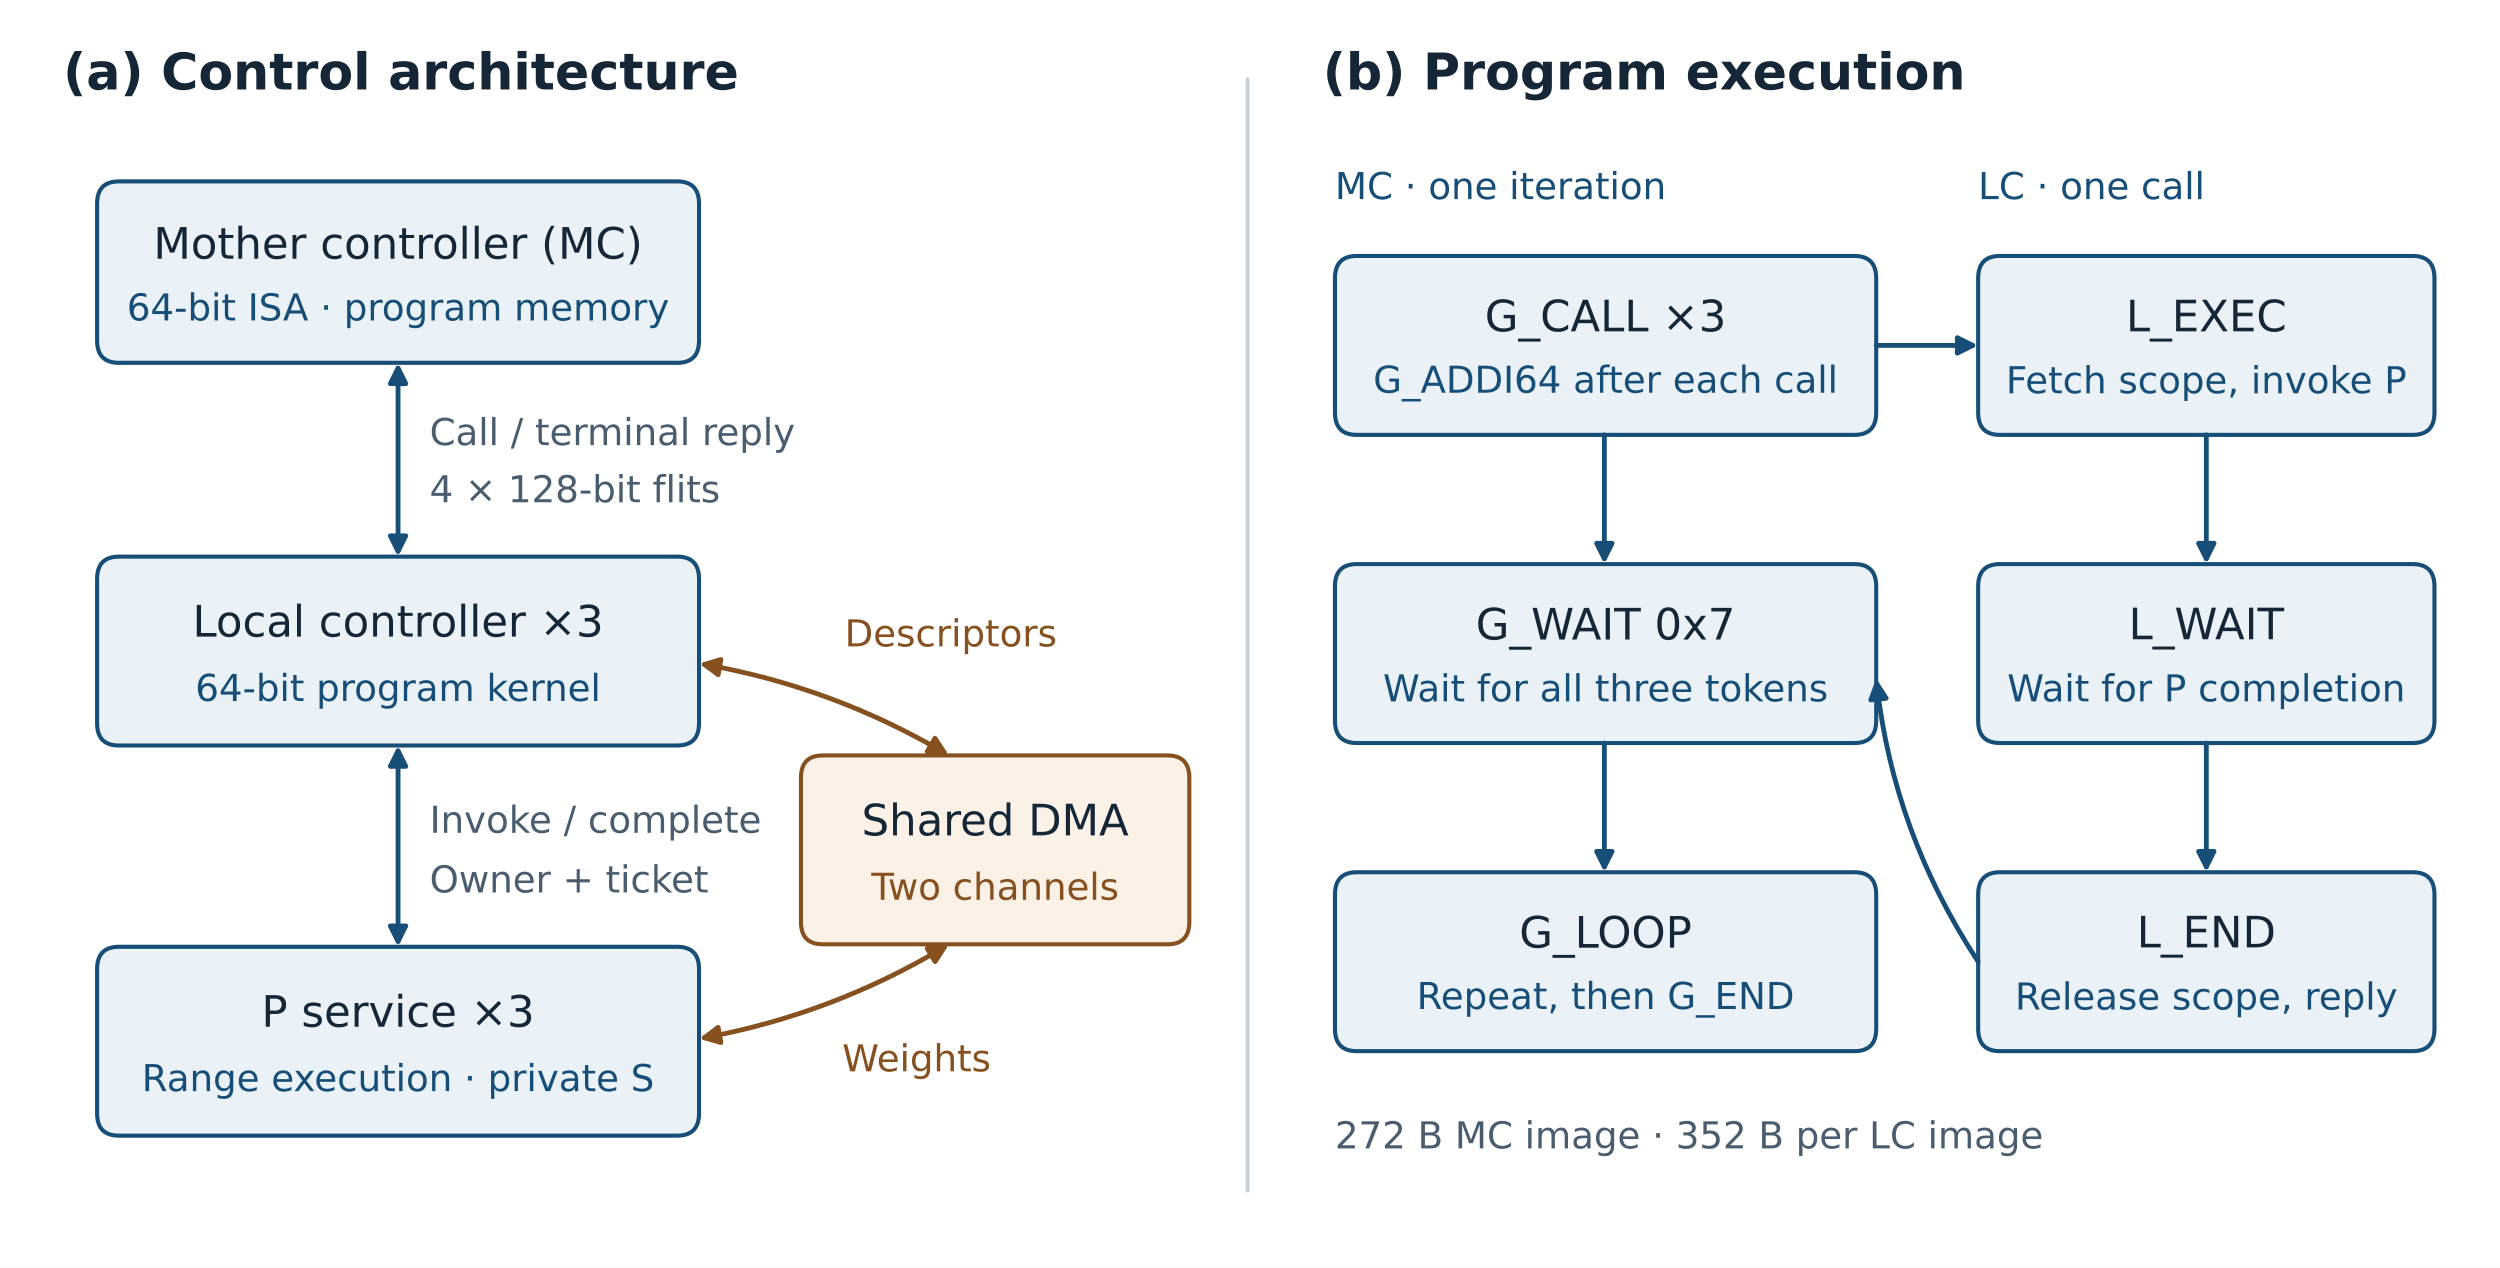
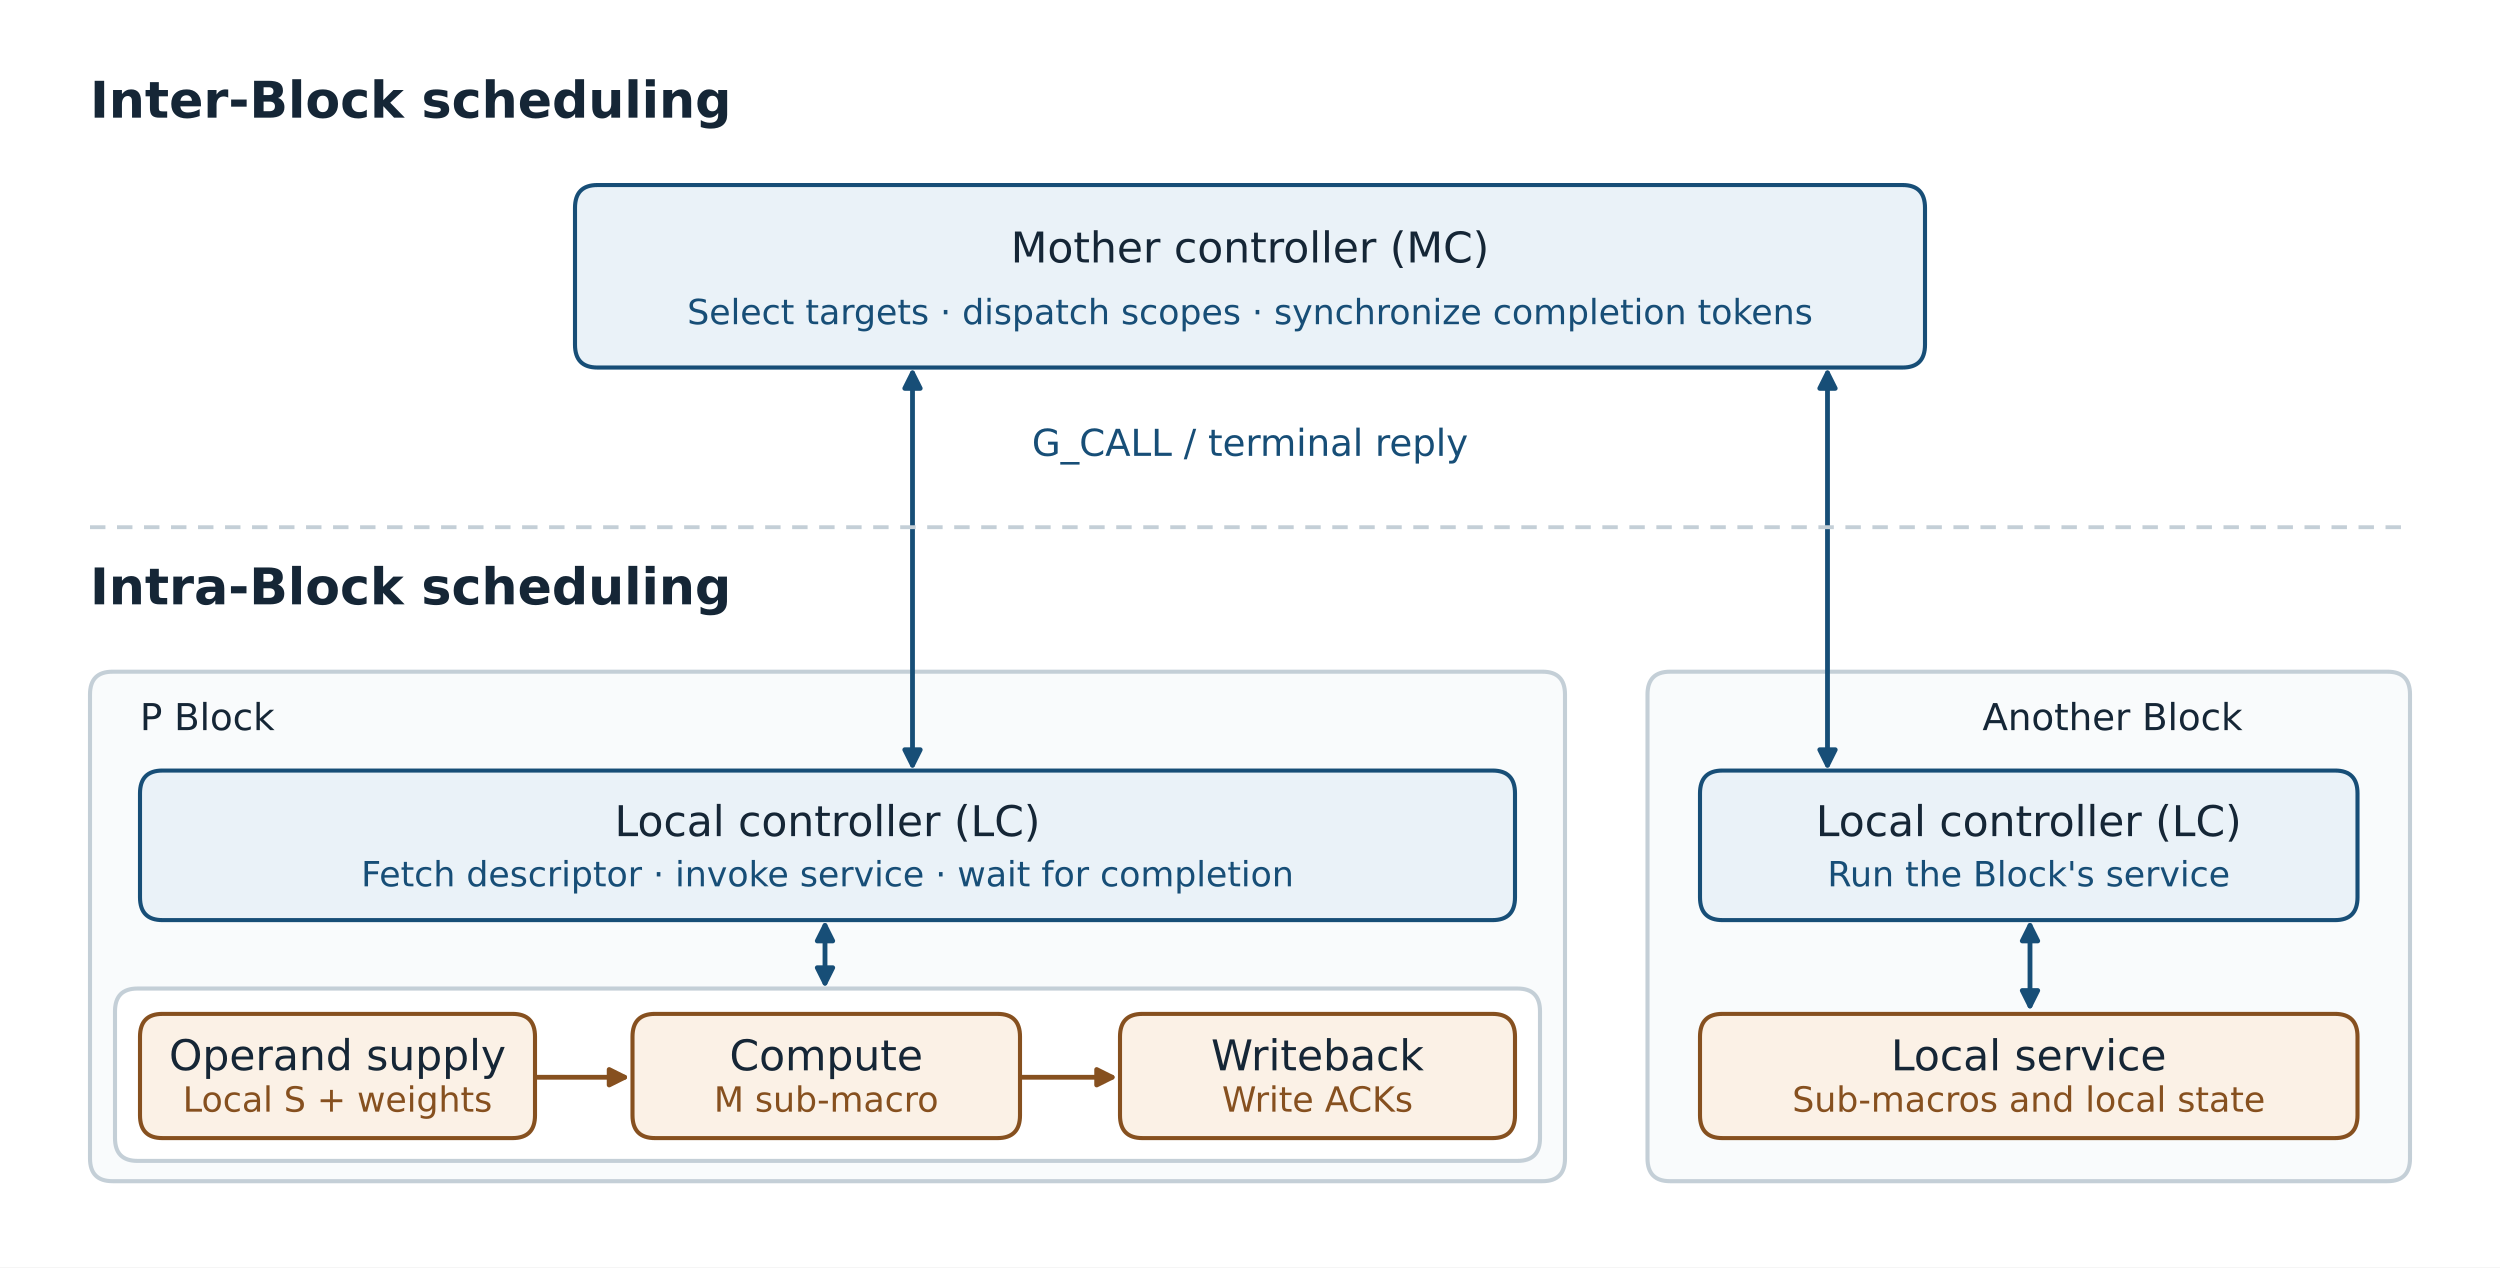
<svg xmlns="http://www.w3.org/2000/svg" height="262.8pt" version="1.1" viewBox="0 0 518.4 262.8" width="518.4pt">
  <defs>
    <style type="text/css">
*{stroke-linecap:butt;stroke-linejoin:round;}
  </style>
  </defs>
  <g id="figure_1">
    <g id="patch_1">
      <path d="M 0 262.8  L 518.4 262.8  L 518.4 0  L 0 0  z " style="fill:#ffffff;" />
    </g>
    <g id="axes_1">
      <g id="patch_2">
-         <path clip-path="url(#pdc926b1c54)" d="M 24.662 75.233  L 140.421 75.233  Q 144.951 75.233 144.951 70.595  L 144.951 42.254  Q 144.951 37.616 140.421 37.616  L 24.662 37.616  Q 20.132 37.616 20.132 42.254  L 20.132 70.595  Q 20.132 75.233 24.662 75.233  z " style="fill:#eaf2f8;stroke:#174e77;stroke-linejoin:miter;stroke-width:0.85;" />
+         <path clip-path="url(#p3524878556)" d="M 123.898 76.212  L 394.502 76.212  Q 399.168 76.212 399.168 71.482  L 399.168 43.099  Q 399.168 38.369 394.502 38.369  L 123.898 38.369  Q 119.232 38.369 119.232 43.099  L 119.232 71.482  Q 119.232 76.212 123.898 76.212  z " style="fill:#eaf2f8;stroke:#174e77;stroke-linejoin:miter;stroke-width:0.85;" />
      </g>
      <g id="patch_3">
-         <path clip-path="url(#pdc926b1c54)" d="M 24.662 154.588  L 140.421 154.588  Q 144.951 154.588 144.951 149.951  L 144.951 120.064  Q 144.951 115.426 140.421 115.426  L 24.662 115.426  Q 20.132 115.426 20.132 120.064  L 20.132 149.951  Q 20.132 154.588 24.662 154.588  z " style="fill:#eaf2f8;stroke:#174e77;stroke-linejoin:miter;stroke-width:0.85;" />
+         <path clip-path="url(#p3524878556)" d="M 23.328 244.93  L 319.853 244.93  Q 324.518 244.93 324.518 240.199  L 324.518 144.014  Q 324.518 139.284 319.853 139.284  L 23.328 139.284  Q 18.662 139.284 18.662 144.014  L 18.662 240.199  Q 18.662 244.93 23.328 244.93  z " style="fill:#f9fbfc;stroke:#c4cfd7;stroke-linejoin:miter;stroke-width:0.85;" />
      </g>
      <g id="patch_4">
-         <path clip-path="url(#pdc926b1c54)" d="M 24.662 235.489  L 140.421 235.489  Q 144.951 235.489 144.951 230.852  L 144.951 200.965  Q 144.951 196.327 140.421 196.327  L 24.662 196.327  Q 20.132 196.327 20.132 200.965  L 20.132 230.852  Q 20.132 235.489 24.662 235.489  z " style="fill:#eaf2f8;stroke:#174e77;stroke-linejoin:miter;stroke-width:0.85;" />
+         <path clip-path="url(#p3524878556)" d="M 346.291 244.93  L 495.072 244.93  Q 499.738 244.93 499.738 240.199  L 499.738 144.014  Q 499.738 139.284 495.072 139.284  L 346.291 139.284  Q 341.626 139.284 341.626 144.014  L 341.626 240.199  Q 341.626 244.93 346.291 244.93  z " style="fill:#f9fbfc;stroke:#c4cfd7;stroke-linejoin:miter;stroke-width:0.85;" />
      </g>
      <g id="patch_5">
-         <path clip-path="url(#pdc926b1c54)" d="M 170.619 195.812  L 242.088 195.812  Q 246.617 195.812 246.617 191.174  L 246.617 161.287  Q 246.617 156.649 242.088 156.649  L 170.619 156.649  Q 166.089 156.649 166.089 161.287  L 166.089 191.174  Q 166.089 195.812 170.619 195.812  z " style="fill:#fbf1e6;stroke:#86501f;stroke-linejoin:miter;stroke-width:0.85;" />
+         <path clip-path="url(#p3524878556)" d="M 33.696 190.793  L 309.485 190.793  Q 314.15 190.793 314.15 186.062  L 314.15 164.513  Q 314.15 159.782 309.485 159.782  L 33.696 159.782  Q 29.03 159.782 29.03 164.513  L 29.03 186.062  Q 29.03 190.793 33.696 190.793  z " style="fill:#eaf2f8;stroke:#174e77;stroke-linejoin:miter;stroke-width:0.85;" />
      </g>
      <g id="patch_6">
-         <path clip-path="url(#pdc926b1c54)" d="M 82.541 76.351  Q 82.541 95.329 82.541 114.308  " style="fill:none;stroke:#174e77;stroke-linecap:round;" />
-         <path clip-path="url(#pdc926b1c54)" d="M 80.941 79.551  L 82.541 76.351  L 84.141 79.551  L 80.941 79.551  z " style="fill:#174e77;stroke:#174e77;stroke-linecap:round;" />
-         <path clip-path="url(#pdc926b1c54)" d="M 84.141 111.108  L 82.541 114.308  L 80.941 111.108  L 84.141 111.108  z " style="fill:#174e77;stroke:#174e77;stroke-linecap:round;" />
+         <path clip-path="url(#p3524878556)" d="M 357.178 190.793  L 484.186 190.793  Q 488.851 190.793 488.851 186.062  L 488.851 164.513  Q 488.851 159.782 484.186 159.782  L 357.178 159.782  Q 352.512 159.782 352.512 164.513  L 352.512 186.062  Q 352.512 190.793 357.178 190.793  z " style="fill:#eaf2f8;stroke:#174e77;stroke-linejoin:miter;stroke-width:0.85;" />
      </g>
      <g id="patch_7">
-         <path clip-path="url(#pdc926b1c54)" d="M 82.541 155.706  Q 82.541 175.458 82.541 195.209  " style="fill:none;stroke:#174e77;stroke-linecap:round;" />
-         <path clip-path="url(#pdc926b1c54)" d="M 80.941 158.906  L 82.541 155.706  L 84.141 158.906  L 80.941 158.906  z " style="fill:#174e77;stroke:#174e77;stroke-linecap:round;" />
-         <path clip-path="url(#pdc926b1c54)" d="M 84.141 192.009  L 82.541 195.209  L 80.941 192.009  L 84.141 192.009  z " style="fill:#174e77;stroke:#174e77;stroke-linecap:round;" />
+         <path clip-path="url(#p3524878556)" d="M 189.216 77.33  Q 189.216 117.997 189.216 158.664  " style="fill:none;stroke:#174e77;stroke-linecap:round;" />
+         <path clip-path="url(#p3524878556)" d="M 187.616 80.53  L 189.216 77.33  L 190.816 80.53  L 187.616 80.53  z " style="fill:#174e77;stroke:#174e77;stroke-linecap:round;" />
+         <path clip-path="url(#p3524878556)" d="M 190.816 155.464  L 189.216 158.664  L 187.616 155.464  L 190.816 155.464  z " style="fill:#174e77;stroke:#174e77;stroke-linecap:round;" />
      </g>
      <g id="patch_8">
-         <path clip-path="url(#pdc926b1c54)" d="M 146.052 137.777  Q 172.587 142.451 195.826 156.084  " style="fill:none;stroke:#86501f;stroke-linecap:round;" />
-         <path clip-path="url(#pdc926b1c54)" d="M 148.926 139.908  L 146.052 137.777  L 149.481 136.757  L 148.926 139.908  z " style="fill:#86501f;stroke:#86501f;stroke-linecap:round;" />
-         <path clip-path="url(#pdc926b1c54)" d="M 193.876 153.084  L 195.826 156.084  L 192.257 155.845  L 193.876 153.084  z " style="fill:#86501f;stroke:#86501f;stroke-linecap:round;" />
+         <path clip-path="url(#p3524878556)" d="M 378.95 77.33  Q 378.95 117.997 378.95 158.664  " style="fill:none;stroke:#174e77;stroke-linecap:round;" />
+         <path clip-path="url(#p3524878556)" d="M 377.35 80.53  L 378.95 77.33  L 380.55 80.53  L 377.35 80.53  z " style="fill:#174e77;stroke:#174e77;stroke-linecap:round;" />
+         <path clip-path="url(#p3524878556)" d="M 380.55 155.464  L 378.95 158.664  L 377.35 155.464  L 380.55 155.464  z " style="fill:#174e77;stroke:#174e77;stroke-linecap:round;" />
      </g>
      <g id="patch_9">
-         <path clip-path="url(#pdc926b1c54)" d="M 146.05 215.189  Q 172.633 210.268 195.831 196.386  " style="fill:none;stroke:#86501f;stroke-linecap:round;" />
-         <path clip-path="url(#pdc926b1c54)" d="M 149.488 216.18  L 146.05 215.189  L 148.905 213.034  L 149.488 216.18  z " style="fill:#86501f;stroke:#86501f;stroke-linecap:round;" />
-         <path clip-path="url(#pdc926b1c54)" d="M 192.264 196.656  L 195.831 196.386  L 193.907 199.402  L 192.264 196.656  z " style="fill:#86501f;stroke:#86501f;stroke-linecap:round;" />
+         <path clip-path="url(#p3524878556)" d="M 28.512 240.725  L 314.669 240.725  Q 319.334 240.725 319.334 235.994  L 319.334 209.714  Q 319.334 204.984 314.669 204.984  L 28.512 204.984  Q 23.846 204.984 23.846 209.714  L 23.846 235.994  Q 23.846 240.725 28.512 240.725  z " style="fill:#ffffff;stroke:#c4cfd7;stroke-linejoin:miter;stroke-width:0.85;" />
      </g>
      <g id="patch_10">
-         <path clip-path="url(#pdc926b1c54)" d="M 281.345 90.176  L 384.522 90.176  Q 389.052 90.176 389.052 85.539  L 389.052 57.713  Q 389.052 53.075 384.522 53.075  L 281.345 53.075  Q 276.816 53.075 276.816 57.713  L 276.816 85.539  Q 276.816 90.176 281.345 90.176  z " style="fill:#eaf2f8;stroke:#174e77;stroke-linejoin:miter;stroke-width:0.85;" />
+         <path clip-path="url(#p3524878556)" d="M 33.696 235.994  L 106.272 235.994  Q 110.938 235.994 110.938 231.264  L 110.938 214.97  Q 110.938 210.24 106.272 210.24  L 33.696 210.24  Q 29.03 210.24 29.03 214.97  L 29.03 231.264  Q 29.03 235.994 33.696 235.994  z " style="fill:#fbf1e6;stroke:#86501f;stroke-linejoin:miter;stroke-width:0.85;" />
      </g>
      <g id="patch_11">
-         <path clip-path="url(#pdc926b1c54)" d="M 414.72 90.176  L 500.281 90.176  Q 504.811 90.176 504.811 85.539  L 504.811 57.713  Q 504.811 53.075 500.281 53.075  L 414.72 53.075  Q 410.19 53.075 410.19 57.713  L 410.19 85.539  Q 410.19 90.176 414.72 90.176  z " style="fill:#eaf2f8;stroke:#174e77;stroke-linejoin:miter;stroke-width:0.85;" />
+         <path clip-path="url(#p3524878556)" d="M 135.821 235.994  L 206.842 235.994  Q 211.507 235.994 211.507 231.264  L 211.507 214.97  Q 211.507 210.24 206.842 210.24  L 135.821 210.24  Q 131.155 210.24 131.155 214.97  L 131.155 231.264  Q 131.155 235.994 135.821 235.994  z " style="fill:#fbf1e6;stroke:#86501f;stroke-linejoin:miter;stroke-width:0.85;" />
      </g>
      <g id="patch_12">
-         <path clip-path="url(#pdc926b1c54)" d="M 281.345 154.073  L 384.522 154.073  Q 389.052 154.073 389.052 149.435  L 389.052 121.609  Q 389.052 116.972 384.522 116.972  L 281.345 116.972  Q 276.816 116.972 276.816 121.609  L 276.816 149.435  Q 276.816 154.073 281.345 154.073  z " style="fill:#eaf2f8;stroke:#174e77;stroke-linejoin:miter;stroke-width:0.85;" />
+         <path clip-path="url(#p3524878556)" d="M 236.909 235.994  L 309.485 235.994  Q 314.15 235.994 314.15 231.264  L 314.15 214.97  Q 314.15 210.24 309.485 210.24  L 236.909 210.24  Q 232.243 210.24 232.243 214.97  L 232.243 231.264  Q 232.243 235.994 236.909 235.994  z " style="fill:#fbf1e6;stroke:#86501f;stroke-linejoin:miter;stroke-width:0.85;" />
      </g>
      <g id="patch_13">
-         <path clip-path="url(#pdc926b1c54)" d="M 414.72 154.073  L 500.281 154.073  Q 504.811 154.073 504.811 149.435  L 504.811 121.609  Q 504.811 116.972 500.281 116.972  L 414.72 116.972  Q 410.19 116.972 410.19 121.609  L 410.19 149.435  Q 410.19 154.073 414.72 154.073  z " style="fill:#eaf2f8;stroke:#174e77;stroke-linejoin:miter;stroke-width:0.85;" />
+         <path clip-path="url(#p3524878556)" d="M 357.178 235.994  L 484.186 235.994  Q 488.851 235.994 488.851 231.264  L 488.851 214.97  Q 488.851 210.24 484.186 210.24  L 357.178 210.24  Q 352.512 210.24 352.512 214.97  L 352.512 231.264  Q 352.512 235.994 357.178 235.994  z " style="fill:#fbf1e6;stroke:#86501f;stroke-linejoin:miter;stroke-width:0.85;" />
      </g>
      <g id="patch_14">
-         <path clip-path="url(#pdc926b1c54)" d="M 281.345 217.969  L 384.522 217.969  Q 389.052 217.969 389.052 213.332  L 389.052 185.506  Q 389.052 180.868 384.522 180.868  L 281.345 180.868  Q 276.816 180.868 276.816 185.506  L 276.816 213.332  Q 276.816 217.969 281.345 217.969  z " style="fill:#eaf2f8;stroke:#174e77;stroke-linejoin:miter;stroke-width:0.85;" />
+         <path clip-path="url(#p3524878556)" d="M 171.072 191.911  Q 171.072 197.888 171.072 203.866  " style="fill:none;stroke:#174e77;stroke-linecap:round;" />
+         <path clip-path="url(#p3524878556)" d="M 169.472 195.111  L 171.072 191.911  L 172.672 195.111  L 169.472 195.111  z " style="fill:#174e77;stroke:#174e77;stroke-linecap:round;" />
+         <path clip-path="url(#p3524878556)" d="M 172.672 200.666  L 171.072 203.866  L 169.472 200.666  L 172.672 200.666  z " style="fill:#174e77;stroke:#174e77;stroke-linecap:round;" />
      </g>
      <g id="patch_15">
-         <path clip-path="url(#pdc926b1c54)" d="M 414.72 217.969  L 500.281 217.969  Q 504.811 217.969 504.811 213.332  L 504.811 185.506  Q 504.811 180.868 500.281 180.868  L 414.72 180.868  Q 410.19 180.868 410.19 185.506  L 410.19 213.332  Q 410.19 217.969 414.72 217.969  z " style="fill:#eaf2f8;stroke:#174e77;stroke-linejoin:miter;stroke-width:0.85;" />
+         <path clip-path="url(#p3524878556)" d="M 420.941 191.911  Q 420.941 200.254 420.941 208.596  " style="fill:none;stroke:#174e77;stroke-linecap:round;" />
+         <path clip-path="url(#p3524878556)" d="M 419.341 195.111  L 420.941 191.911  L 422.541 195.111  L 419.341 195.111  z " style="fill:#174e77;stroke:#174e77;stroke-linecap:round;" />
+         <path clip-path="url(#p3524878556)" d="M 422.541 205.396  L 420.941 208.596  L 419.341 205.396  L 422.541 205.396  z " style="fill:#174e77;stroke:#174e77;stroke-linecap:round;" />
      </g>
      <g id="patch_16">
-         <path clip-path="url(#pdc926b1c54)" d="M 332.682 90.176  Q 332.682 103.574 332.682 115.854  " style="fill:none;stroke:#174e77;stroke-linecap:round;" />
-         <path clip-path="url(#pdc926b1c54)" d="M 334.282 112.654  L 332.682 115.854  L 331.082 112.654  L 334.282 112.654  z " style="fill:#174e77;stroke:#174e77;stroke-linecap:round;" />
+         <path clip-path="url(#p3524878556)" d="M 111.456 223.38  Q 121.046 223.38 129.519 223.38  " style="fill:none;stroke:#86501f;stroke-linecap:round;" />
+         <path clip-path="url(#p3524878556)" d="M 126.319 221.78  L 129.519 223.38  L 126.319 224.98  L 126.319 221.78  z " style="fill:#86501f;stroke:#86501f;stroke-linecap:round;" />
      </g>
      <g id="patch_17">
-         <path clip-path="url(#pdc926b1c54)" d="M 332.682 154.073  Q 332.682 167.471 332.682 179.75  " style="fill:none;stroke:#174e77;stroke-linecap:round;" />
-         <path clip-path="url(#pdc926b1c54)" d="M 334.282 176.55  L 332.682 179.75  L 331.082 176.55  L 334.282 176.55  z " style="fill:#174e77;stroke:#174e77;stroke-linecap:round;" />
-       </g>
-       <g id="patch_18">
-         <path clip-path="url(#pdc926b1c54)" d="M 457.501 90.176  Q 457.501 103.574 457.501 115.854  " style="fill:none;stroke:#174e77;stroke-linecap:round;" />
-         <path clip-path="url(#pdc926b1c54)" d="M 459.101 112.654  L 457.501 115.854  L 455.901 112.654  L 459.101 112.654  z " style="fill:#174e77;stroke:#174e77;stroke-linecap:round;" />
-       </g>
-       <g id="patch_19">
-         <path clip-path="url(#pdc926b1c54)" d="M 457.501 154.073  Q 457.501 167.471 457.501 179.75  " style="fill:none;stroke:#174e77;stroke-linecap:round;" />
-         <path clip-path="url(#pdc926b1c54)" d="M 459.101 176.55  L 457.501 179.75  L 455.901 176.55  L 459.101 176.55  z " style="fill:#174e77;stroke:#174e77;stroke-linecap:round;" />
-       </g>
-       <g id="patch_20">
-         <path clip-path="url(#pdc926b1c54)" d="M 389.052 71.626  Q 399.621 71.626 409.072 71.626  " style="fill:none;stroke:#174e77;stroke-linecap:round;" />
-         <path clip-path="url(#pdc926b1c54)" d="M 405.872 70.026  L 409.072 71.626  L 405.872 73.226  L 405.872 70.026  z " style="fill:#174e77;stroke:#174e77;stroke-linecap:round;" />
-       </g>
-       <g id="patch_21">
-         <path clip-path="url(#pdc926b1c54)" d="M 410.19 199.419  Q 392.572 172.584 389.174 141.787  " style="fill:none;stroke:#174e77;stroke-linecap:round;" />
-         <path clip-path="url(#pdc926b1c54)" d="M 387.935 145.143  L 389.174 141.787  L 391.115 144.792  L 387.935 145.143  z " style="fill:#174e77;stroke:#174e77;stroke-linecap:round;" />
+         <path clip-path="url(#p3524878556)" d="M 212.026 223.38  Q 221.875 223.38 230.607 223.38  " style="fill:none;stroke:#86501f;stroke-linecap:round;" />
+         <path clip-path="url(#p3524878556)" d="M 227.407 221.78  L 230.607 223.38  L 227.407 224.98  L 227.407 221.78  z " style="fill:#86501f;stroke:#86501f;stroke-linecap:round;" />
      </g>
      <g id="line2d_1">
-         <path clip-path="url(#pdc926b1c54)" d="M 258.697 246.826  L 258.697 16.489  " style="fill:none;stroke:#c4cfd7;stroke-linecap:square;stroke-width:0.8;" />
+         <path clip-path="url(#p3524878556)" d="M 18.662 109.325  L 499.738 109.325  " style="fill:none;stroke:#c4cfd7;stroke-dasharray:3.2,2.4;stroke-dashoffset:0;stroke-width:0.8;" />
      </g>
      <g id="text_1">
-         <text style="fill:#152636;font-family:DejaVu Sans;font-size:10.5px;font-style:normal;font-weight:bold;text-anchor:start;" transform="rotate(-0, 13.08582, 18.55059)" x="13.086" y="18.551">(a)  Control architecture</text>
+         <text style="fill:#152636;font-family:DejaVu Sans;font-size:10.5px;font-style:normal;font-weight:bold;text-anchor:start;" transform="rotate(-0, 18.6624, 24.40593)" x="18.662" y="24.406">Inter-Block scheduling</text>
      </g>
      <g id="text_2">
-         <text style="fill:#152636;font-family:DejaVu Sans;font-size:10.5px;font-style:normal;font-weight:bold;text-anchor:start;" transform="rotate(-0, 274.299, 18.55059)" x="274.299" y="18.551">(b)  Program execution</text>
+         <text style="fill:#152636;font-family:DejaVu Sans;font-size:8.8px;font-style:normal;font-weight:semibold;text-anchor:middle;" transform="rotate(-0, 259.2, 54.4206)" x="259.2" y="54.421">Mother controller (MC)</text>
      </g>
      <g id="text_3">
-         <text style="fill:#152636;font-family:DejaVu Sans;font-size:9px;font-style:normal;font-weight:semibold;text-anchor:middle;" transform="rotate(-0, 82.54136, 53.64184)" x="82.541" y="53.642">Mother controller (MC)</text>
+         <text style="fill:#174e77;font-family:DejaVu Sans;font-size:7.2px;font-style:normal;font-weight:normal;text-anchor:middle;" transform="rotate(-0, 259.2, 67.22422)" x="259.2" y="67.224">Select targets · dispatch scopes · synchronize completion tokens</text>
      </g>
      <g id="text_4">
-         <text style="fill:#174e77;font-family:DejaVu Sans;font-size:7.7px;font-style:normal;font-weight:normal;text-anchor:middle;" transform="rotate(-0, 82.54136, 66.44888)" x="82.541" y="66.449">64-bit ISA · program memory</text>
+         <text style="fill:#174e77;font-family:DejaVu Sans;font-size:7.7px;font-style:normal;font-weight:normal;text-anchor:middle;" transform="rotate(-0, 259.2, 94.52324)" x="259.2" y="94.523">G_CALL / terminal reply</text>
      </g>
      <g id="text_5">
-         <text style="fill:#152636;font-family:DejaVu Sans;font-size:9px;font-style:normal;font-weight:semibold;text-anchor:middle;" transform="rotate(-0, 82.54136, 132.0078)" x="82.541" y="132.008">Local controller ×3</text>
+         <text style="fill:#152636;font-family:DejaVu Sans;font-size:10.5px;font-style:normal;font-weight:bold;text-anchor:start;" transform="rotate(-0, 18.6624, 125.3211)" x="18.662" y="125.321">Intra-Block scheduling</text>
      </g>
      <g id="text_6">
-         <text style="fill:#174e77;font-family:DejaVu Sans;font-size:7.7px;font-style:normal;font-weight:normal;text-anchor:middle;" transform="rotate(-0, 82.54136, 145.3559)" x="82.541" y="145.356">64-bit program kernel</text>
+         <text style="fill:#152636;font-family:DejaVu Sans;font-size:7.7px;font-style:normal;font-weight:normal;text-anchor:start;" transform="rotate(-0, 29.0304, 151.3951)" x="29.03" y="151.395">P Block</text>
      </g>
      <g id="text_7">
-         <text style="fill:#152636;font-family:DejaVu Sans;font-size:9px;font-style:normal;font-weight:semibold;text-anchor:middle;" transform="rotate(-0, 82.54136, 212.9089)" x="82.541" y="212.909">P service ×3</text>
+         <text style="fill:#152636;font-family:DejaVu Sans;font-size:7.7px;font-style:normal;font-weight:normal;text-anchor:middle;" transform="rotate(-0, 438.048, 151.3951)" x="438.048" y="151.395">Another Block</text>
      </g>
      <g id="text_8">
-         <text style="fill:#174e77;font-family:DejaVu Sans;font-size:7.7px;font-style:normal;font-weight:normal;text-anchor:middle;" transform="rotate(-0, 82.54136, 226.257)" x="82.541" y="226.257">Range execution · private S</text>
+         <text style="fill:#152636;font-family:DejaVu Sans;font-size:8.8px;font-style:normal;font-weight:semibold;text-anchor:middle;" transform="rotate(-0, 171.5904, 173.3744)" x="171.59" y="173.374">Local controller (LC)</text>
      </g>
      <g id="text_9">
-         <text style="fill:#152636;font-family:DejaVu Sans;font-size:9px;font-style:normal;font-weight:semibold;text-anchor:middle;" transform="rotate(-0, 206.3534, 173.2313)" x="206.353" y="173.231">Shared DMA</text>
+         <text style="fill:#174e77;font-family:DejaVu Sans;font-size:7.2px;font-style:normal;font-weight:normal;text-anchor:middle;" transform="rotate(-0, 171.5904, 183.7865)" x="171.59" y="183.787">Fetch descriptor · invoke service · wait for completion</text>
      </g>
      <g id="text_10">
-         <text style="fill:#86501f;font-family:DejaVu Sans;font-size:7.7px;font-style:normal;font-weight:normal;text-anchor:middle;" transform="rotate(-0, 206.3534, 186.5794)" x="206.353" y="186.579">Two channels</text>
+         <text style="fill:#152636;font-family:DejaVu Sans;font-size:8.8px;font-style:normal;font-weight:semibold;text-anchor:middle;" transform="rotate(-0, 420.6816, 173.3744)" x="420.682" y="173.374">Local controller (LC)</text>
      </g>
      <g id="text_11">
-         <text style="fill:#495d6f;font-family:DejaVu Sans;font-size:7.7px;font-style:normal;font-weight:normal;text-anchor:start;" transform="rotate(-0, 89.08427, 92.30119)" x="89.084" y="92.301">Call / terminal reply</text>
+         <text style="fill:#174e77;font-family:DejaVu Sans;font-size:7.2px;font-style:normal;font-weight:normal;text-anchor:middle;" transform="rotate(-0, 420.6816, 183.7865)" x="420.682" y="183.787">Run the Block's service</text>
      </g>
      <g id="text_12">
-         <text style="fill:#495d6f;font-family:DejaVu Sans;font-size:7.7px;font-style:normal;font-weight:normal;text-anchor:start;" transform="rotate(-0, 89.08427, 104.153)" x="89.084" y="104.153">4 × 128-bit flits</text>
+         <text style="fill:#152636;font-family:DejaVu Sans;font-size:8.8px;font-style:normal;font-weight:semibold;text-anchor:middle;" transform="rotate(-0, 69.984, 221.9055)" x="69.984" y="221.905">Operand supply</text>
      </g>
      <g id="text_13">
-         <text style="fill:#495d6f;font-family:DejaVu Sans;font-size:7.7px;font-style:normal;font-weight:normal;text-anchor:start;" transform="rotate(-0, 89.08427, 172.6871)" x="89.084" y="172.687">Invoke / complete</text>
+         <text style="fill:#86501f;font-family:DejaVu Sans;font-size:7.2px;font-style:normal;font-weight:normal;text-anchor:middle;" transform="rotate(-0, 69.984, 230.5124)" x="69.984" y="230.512">Local S + weights</text>
      </g>
      <g id="text_14">
-         <text style="fill:#495d6f;font-family:DejaVu Sans;font-size:7.7px;font-style:normal;font-weight:normal;text-anchor:start;" transform="rotate(-0, 89.08427, 185.0541)" x="89.084" y="185.054">Owner + ticket</text>
+         <text style="fill:#152636;font-family:DejaVu Sans;font-size:8.8px;font-style:normal;font-weight:semibold;text-anchor:middle;" transform="rotate(-0, 171.3312, 221.9398)" x="171.331" y="221.94">Compute</text>
      </g>
      <g id="text_15">
-         <text style="fill:#86501f;font-family:DejaVu Sans;font-size:7.7px;font-style:normal;font-weight:normal;text-anchor:start;" transform="rotate(-0, 175.1487, 134.04)" x="175.149" y="134.04">Descriptors</text>
+         <text style="fill:#86501f;font-family:DejaVu Sans;font-size:7.2px;font-style:normal;font-weight:normal;text-anchor:middle;" transform="rotate(-0, 171.3312, 230.5124)" x="171.331" y="230.512">M sub-macro</text>
      </g>
      <g id="text_16">
-         <text style="fill:#86501f;font-family:DejaVu Sans;font-size:7.7px;font-style:normal;font-weight:normal;text-anchor:start;" transform="rotate(-0, 174.6454, 222.1553)" x="174.645" y="222.155">Weights</text>
+         <text style="fill:#152636;font-family:DejaVu Sans;font-size:8.8px;font-style:normal;font-weight:semibold;text-anchor:middle;" transform="rotate(-0, 273.1968, 221.9398)" x="273.197" y="221.94">Writeback</text>
      </g>
      <g id="text_17">
-         <text style="fill:#174e77;font-family:DejaVu Sans;font-size:7.7px;font-style:normal;font-weight:normal;text-anchor:start;" transform="rotate(-0, 276.8155, 41.28707)" x="276.816" y="41.287">MC · one iteration</text>
+         <text style="fill:#86501f;font-family:DejaVu Sans;font-size:7.2px;font-style:normal;font-weight:normal;text-anchor:middle;" transform="rotate(-0, 273.1968, 230.5124)" x="273.197" y="230.512">Write ACKs</text>
      </g>
      <g id="text_18">
-         <text style="fill:#174e77;font-family:DejaVu Sans;font-size:7.7px;font-style:normal;font-weight:normal;text-anchor:start;" transform="rotate(-0, 410.1903, 41.28707)" x="410.19" y="41.287">LC · one call</text>
+         <text style="fill:#152636;font-family:DejaVu Sans;font-size:8.8px;font-style:normal;font-weight:semibold;text-anchor:middle;" transform="rotate(-0, 420.6816, 221.9398)" x="420.682" y="221.94">Local service</text>
      </g>
      <g id="text_19">
-         <text style="fill:#152636;font-family:DejaVu Sans;font-size:9px;font-style:normal;font-weight:semibold;text-anchor:middle;" transform="rotate(-0, 332.9336, 68.71055)" x="332.934" y="68.711">G_CALL ×3</text>
-       </g>
-       <g id="text_20">
-         <text style="fill:#174e77;font-family:DejaVu Sans;font-size:7.7px;font-style:normal;font-weight:normal;text-anchor:middle;" transform="rotate(-0, 332.9336, 81.43477)" x="332.934" y="81.435">G_ADDI64 after each call</text>
-       </g>
-       <g id="text_21">
-         <text style="fill:#152636;font-family:DejaVu Sans;font-size:9px;font-style:normal;font-weight:semibold;text-anchor:middle;" transform="rotate(-0, 457.5006, 68.71055)" x="457.501" y="68.711">L_EXEC</text>
-       </g>
-       <g id="text_22">
-         <text style="fill:#174e77;font-family:DejaVu Sans;font-size:7.7px;font-style:normal;font-weight:normal;text-anchor:middle;" transform="rotate(-0, 457.5006, 81.54185)" x="457.501" y="81.542">Fetch scope, invoke P</text>
-       </g>
-       <g id="text_23">
-         <text style="fill:#152636;font-family:DejaVu Sans;font-size:9px;font-style:normal;font-weight:semibold;text-anchor:middle;" transform="rotate(-0, 332.9336, 132.607)" x="332.934" y="132.607">G_WAIT 0x7</text>
-       </g>
-       <g id="text_24">
-         <text style="fill:#174e77;font-family:DejaVu Sans;font-size:7.7px;font-style:normal;font-weight:normal;text-anchor:middle;" transform="rotate(-0, 332.9336, 145.4383)" x="332.934" y="145.438">Wait for all three tokens</text>
-       </g>
-       <g id="text_25">
-         <text style="fill:#152636;font-family:DejaVu Sans;font-size:9px;font-style:normal;font-weight:semibold;text-anchor:middle;" transform="rotate(-0, 457.5006, 132.5613)" x="457.501" y="132.561">L_WAIT</text>
-       </g>
-       <g id="text_26">
-         <text style="fill:#174e77;font-family:DejaVu Sans;font-size:7.7px;font-style:normal;font-weight:normal;text-anchor:middle;" transform="rotate(-0, 457.5006, 145.4383)" x="457.501" y="145.438">Wait for P completion</text>
-       </g>
-       <g id="text_27">
-         <text style="fill:#152636;font-family:DejaVu Sans;font-size:9px;font-style:normal;font-weight:semibold;text-anchor:middle;" transform="rotate(-0, 332.9336, 196.5035)" x="332.934" y="196.503">G_LOOP</text>
-       </g>
-       <g id="text_28">
-         <text style="fill:#174e77;font-family:DejaVu Sans;font-size:7.7px;font-style:normal;font-weight:normal;text-anchor:middle;" transform="rotate(-0, 332.9336, 209.2277)" x="332.934" y="209.228">Repeat, then G_END</text>
-       </g>
-       <g id="text_29">
-         <text style="fill:#152636;font-family:DejaVu Sans;font-size:9px;font-style:normal;font-weight:semibold;text-anchor:middle;" transform="rotate(-0, 457.5006, 196.4578)" x="457.501" y="196.458">L_END</text>
-       </g>
-       <g id="text_30">
-         <text style="fill:#174e77;font-family:DejaVu Sans;font-size:7.7px;font-style:normal;font-weight:normal;text-anchor:middle;" transform="rotate(-0, 457.5006, 209.3348)" x="457.501" y="209.335">Release scope, reply</text>
-       </g>
-       <g id="text_31">
-         <text style="fill:#495d6f;font-family:DejaVu Sans;font-size:7.7px;font-style:normal;font-weight:normal;text-anchor:start;" transform="rotate(-0, 276.8155, 238.1294)" x="276.816" y="238.129">272 B MC image · 352 B per LC image</text>
+         <text style="fill:#86501f;font-family:DejaVu Sans;font-size:7.2px;font-style:normal;font-weight:normal;text-anchor:middle;" transform="rotate(-0, 420.6816, 230.5124)" x="420.682" y="230.512">Sub-macros and local state</text>
      </g>
    </g>
  </g>
  <defs>
-     <clipPath id="pdc926b1c54">
+     <clipPath id="p3524878556">
      <rect height="262.8" width="518.4" x="0" y="0" />
    </clipPath>
  </defs>
</svg>
